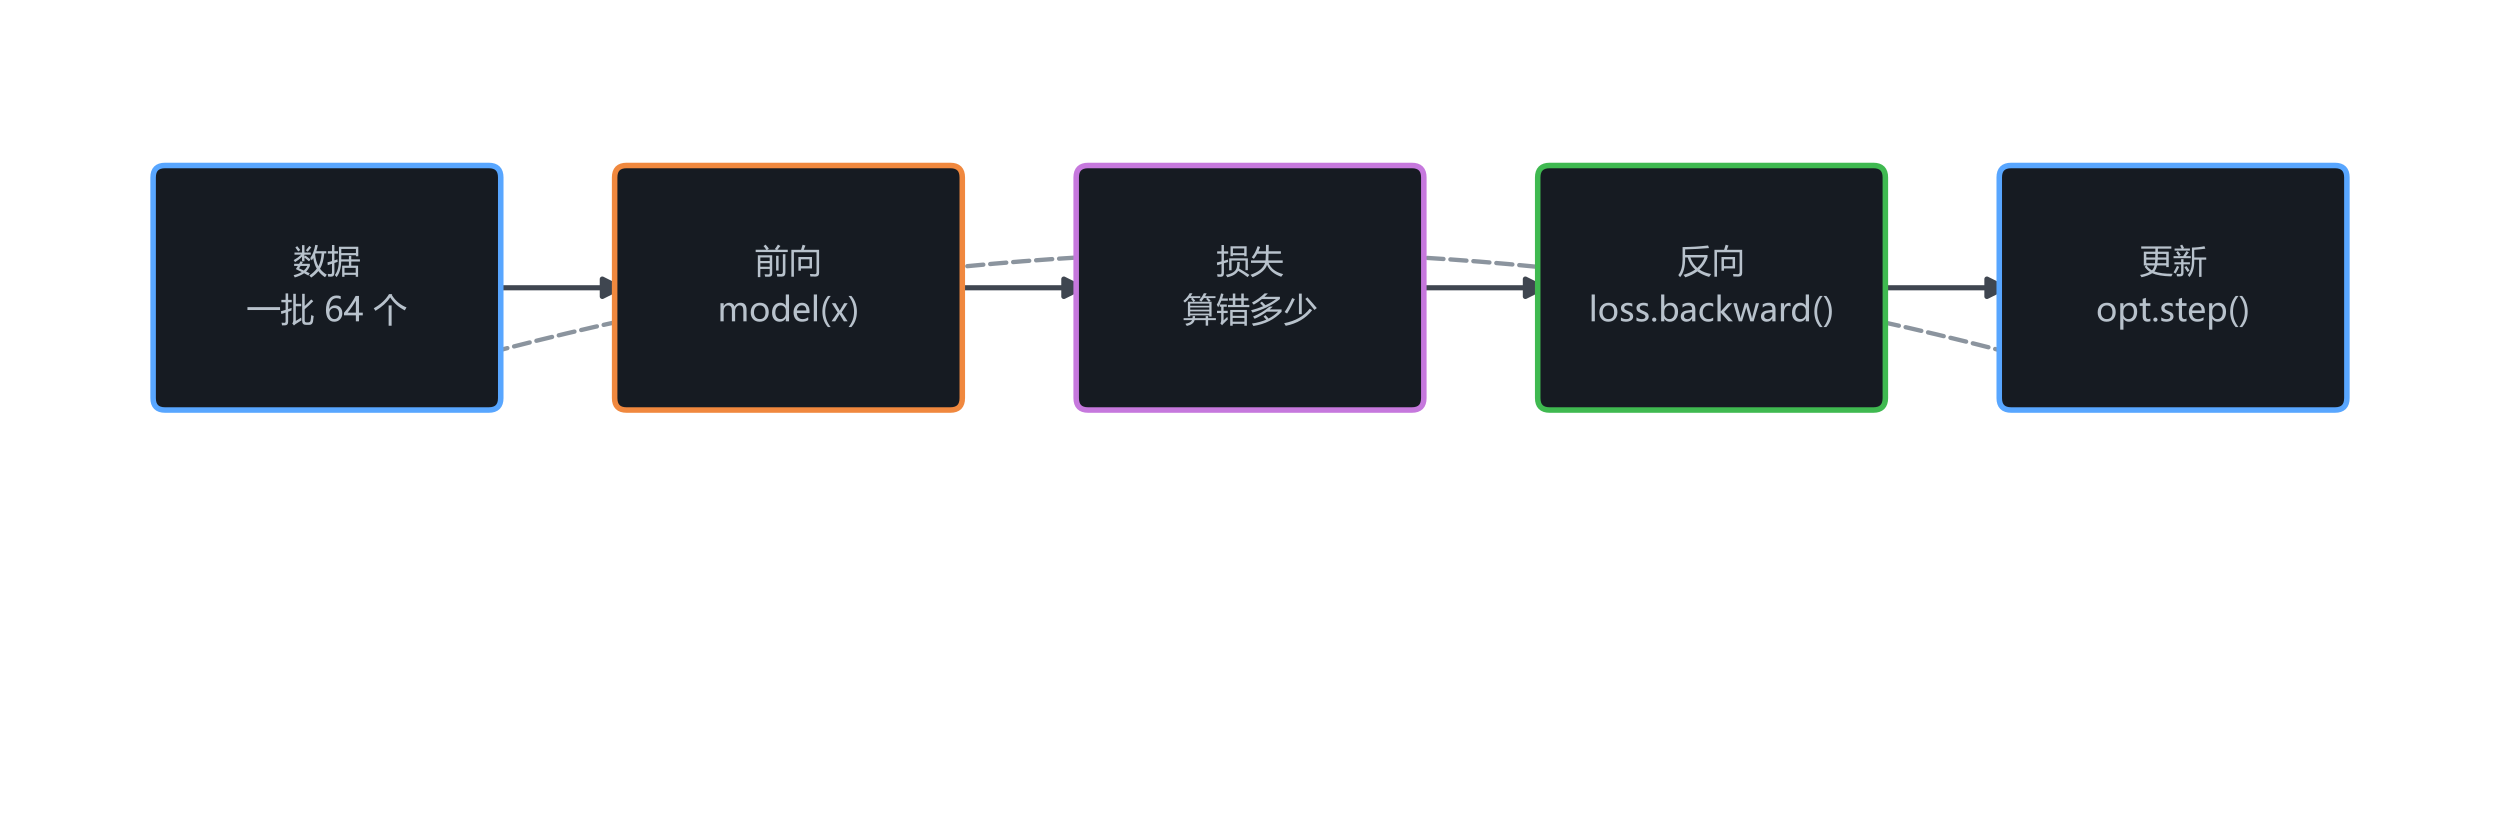
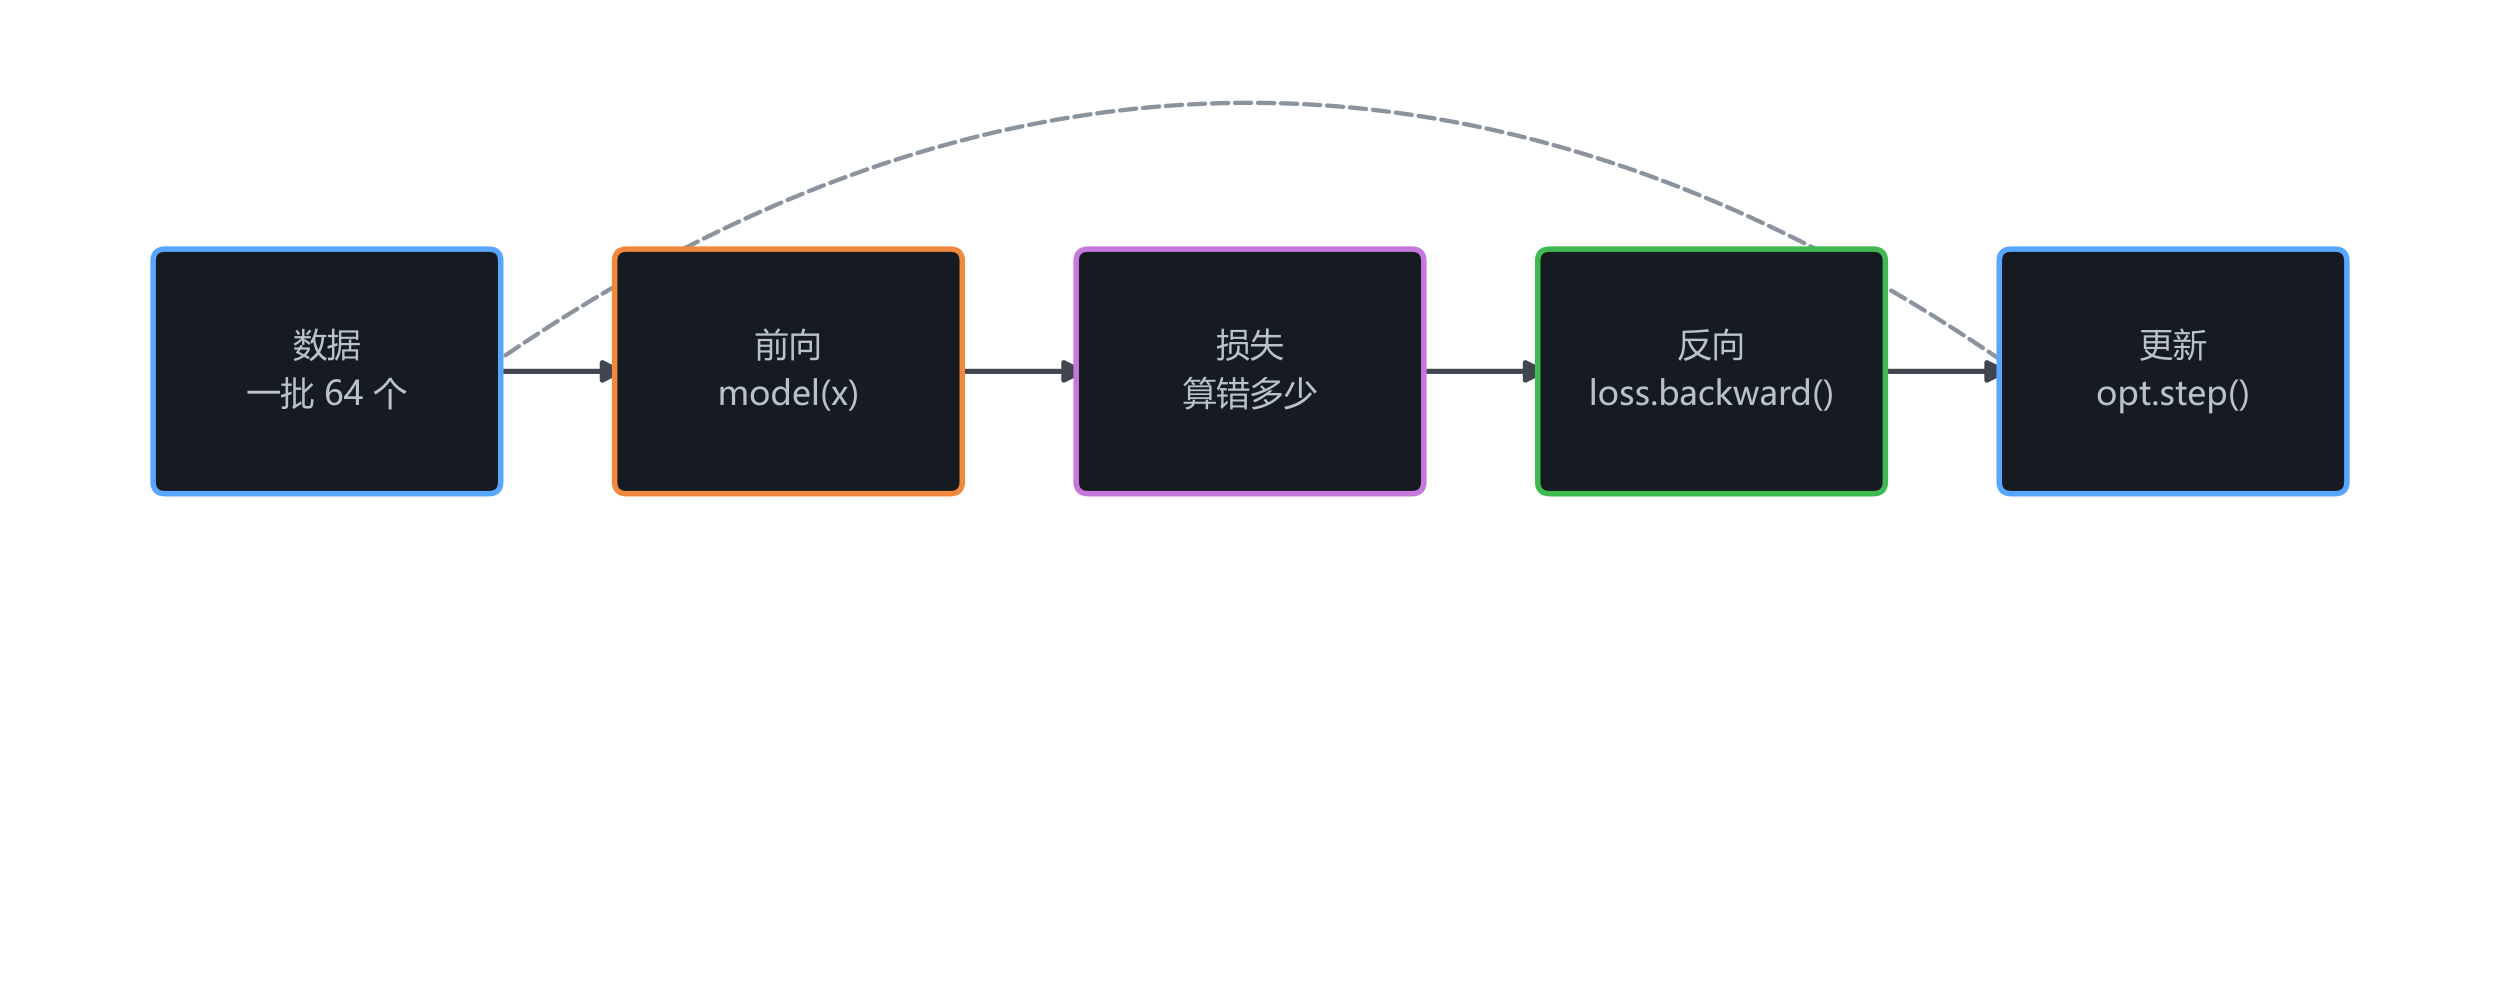
- <svg xmlns="http://www.w3.org/2000/svg" xmlns:xlink="http://www.w3.org/1999/xlink" width="632.736pt" height="209.376pt" viewBox="0 0 632.736 209.376" version="1.1">
+ <svg xmlns="http://www.w3.org/2000/svg" xmlns:xlink="http://www.w3.org/1999/xlink" width="632.736pt" height="251.712pt" viewBox="0 0 632.736 251.712" version="1.1">
  <defs>
    <style type="text/css">*{stroke-linejoin: round; stroke-linecap: butt}</style>
  </defs>
  <g id="figure_1">
    <g id="patch_1">
-       <path d="M 0 209.376  L 632.736 209.376  L 632.736 0  L 0 0  L 0 209.376  z " style="fill: none; opacity: 0" />
+       <path d="M 0 251.712  L 632.736 251.712  L 632.736 -0  L 0 -0  L 0 251.712  z " style="fill: none; opacity: 0" />
    </g>
    <g id="axes_1">
      <g id="patch_2">
-         <path d="M 548.085 100.743  Q 316.368 27.198 85.823 100.371  " clip-path="url(#p7f933f27bf)" style="fill: none; stroke-dasharray: 4.07,1.76; stroke-dashoffset: 0; stroke: #8b949e; stroke-width: 1.1; stroke-linecap: round" />
-         <path d="M 91.124 101.206  L 85.823 100.371  L 89.672 96.631  z " clip-path="url(#p7f933f27bf)" style="fill: #8b949e; stroke-dasharray: 4.07,1.76; stroke-dashoffset: 0; stroke: #8b949e; stroke-width: 1.1; stroke-linecap: round" />
+         <path d="M 548.456 123.053  Q 316.365 -70.621 85.219 122.269  " style="fill: none; stroke-dasharray: 4.07,1.76; stroke-dashoffset: 0; stroke: #8b949e; stroke-width: 1.1; stroke-linecap: round" />
+         <path d="M 90.878 120.933  L 85.219 122.269  L 87.546 116.941  z " style="fill: #8b949e; stroke-dasharray: 4.07,1.76; stroke-dashoffset: 0; stroke: #8b949e; stroke-width: 1.1; stroke-linecap: round" />
      </g>
      <g id="patch_3">
-         <path d="M 124.007 72.83  Q 141.15 72.83 156.839 72.83  " clip-path="url(#p7f933f27bf)" style="fill: none; stroke: #3f4650; stroke-width: 1.3; stroke-linecap: round" />
-         <path d="M 152.439 70.63  L 156.839 72.83  L 152.439 75.03  z " clip-path="url(#p7f933f27bf)" style="fill: #3f4650; stroke: #3f4650; stroke-width: 1.3; stroke-linecap: round" />
+         <path d="M 124.007 93.998  Q 141.15 93.998 156.839 93.998  " clip-path="url(#p7e904020bc)" style="fill: none; stroke: #3f4650; stroke-width: 1.3; stroke-linecap: round" />
+         <path d="M 152.439 91.798  L 156.839 93.998  L 152.439 96.198  z " clip-path="url(#p7e904020bc)" style="fill: #3f4650; stroke: #3f4650; stroke-width: 1.3; stroke-linecap: round" />
      </g>
      <g id="patch_4">
-         <path d="M 240.819 72.83  Q 257.962 72.83 273.651 72.83  " clip-path="url(#p7f933f27bf)" style="fill: none; stroke: #3f4650; stroke-width: 1.3; stroke-linecap: round" />
-         <path d="M 269.251 70.63  L 273.651 72.83  L 269.251 75.03  z " clip-path="url(#p7f933f27bf)" style="fill: #3f4650; stroke: #3f4650; stroke-width: 1.3; stroke-linecap: round" />
+         <path d="M 240.819 93.998  Q 257.962 93.998 273.651 93.998  " clip-path="url(#p7e904020bc)" style="fill: none; stroke: #3f4650; stroke-width: 1.3; stroke-linecap: round" />
+         <path d="M 269.251 91.798  L 273.651 93.998  L 269.251 96.198  z " clip-path="url(#p7e904020bc)" style="fill: #3f4650; stroke: #3f4650; stroke-width: 1.3; stroke-linecap: round" />
      </g>
      <g id="patch_5">
-         <path d="M 357.631 72.83  Q 374.774 72.83 390.463 72.83  " clip-path="url(#p7f933f27bf)" style="fill: none; stroke: #3f4650; stroke-width: 1.3; stroke-linecap: round" />
-         <path d="M 386.063 70.63  L 390.463 72.83  L 386.063 75.03  z " clip-path="url(#p7f933f27bf)" style="fill: #3f4650; stroke: #3f4650; stroke-width: 1.3; stroke-linecap: round" />
+         <path d="M 357.631 93.998  Q 374.774 93.998 390.463 93.998  " clip-path="url(#p7e904020bc)" style="fill: none; stroke: #3f4650; stroke-width: 1.3; stroke-linecap: round" />
+         <path d="M 386.063 91.798  L 390.463 93.998  L 386.063 96.198  z " clip-path="url(#p7e904020bc)" style="fill: #3f4650; stroke: #3f4650; stroke-width: 1.3; stroke-linecap: round" />
      </g>
      <g id="patch_6">
-         <path d="M 474.444 72.83  Q 491.586 72.83 507.275 72.83  " clip-path="url(#p7f933f27bf)" style="fill: none; stroke: #3f4650; stroke-width: 1.3; stroke-linecap: round" />
-         <path d="M 502.875 70.63  L 507.275 72.83  L 502.875 75.03  z " clip-path="url(#p7f933f27bf)" style="fill: #3f4650; stroke: #3f4650; stroke-width: 1.3; stroke-linecap: round" />
+         <path d="M 474.444 93.998  Q 491.586 93.998 507.275 93.998  " clip-path="url(#p7e904020bc)" style="fill: none; stroke: #3f4650; stroke-width: 1.3; stroke-linecap: round" />
+         <path d="M 502.875 91.798  L 507.275 93.998  L 502.875 96.198  z " clip-path="url(#p7e904020bc)" style="fill: #3f4650; stroke: #3f4650; stroke-width: 1.3; stroke-linecap: round" />
      </g>
      <g id="patch_7">
-         <path d="M 41.784 103.778  L 123.704 103.778  Q 126.738 103.778 126.738 100.744  L 126.738 44.917  Q 126.738 41.883 123.704 41.883  L 41.784 41.883  Q 38.75 41.883 38.75 44.917  L 38.75 100.744  Q 38.75 103.778 41.784 103.778  z " clip-path="url(#p7f933f27bf)" style="fill: #161b22; stroke: #58a6ff; stroke-width: 1.4; stroke-linejoin: miter" />
+         <path d="M 41.784 124.946  L 123.704 124.946  Q 126.738 124.946 126.738 121.912  L 126.738 66.085  Q 126.738 63.051 123.704 63.051  L 41.784 63.051  Q 38.75 63.051 38.75 66.085  L 38.75 121.912  Q 38.75 124.946 41.784 124.946  z " clip-path="url(#p7e904020bc)" style="fill: #161b22; stroke: #58a6ff; stroke-width: 1.4; stroke-linejoin: miter" />
      </g>
      <g id="patch_8">
-         <path d="M 158.596 103.778  L 240.516 103.778  Q 243.55 103.778 243.55 100.744  L 243.55 44.917  Q 243.55 41.883 240.516 41.883  L 158.596 41.883  Q 155.562 41.883 155.562 44.917  L 155.562 100.744  Q 155.562 103.778 158.596 103.778  z " clip-path="url(#p7f933f27bf)" style="fill: #161b22; stroke: #f0883e; stroke-width: 1.4; stroke-linejoin: miter" />
+         <path d="M 158.596 124.946  L 240.516 124.946  Q 243.55 124.946 243.55 121.912  L 243.55 66.085  Q 243.55 63.051 240.516 63.051  L 158.596 63.051  Q 155.562 63.051 155.562 66.085  L 155.562 121.912  Q 155.562 124.946 158.596 124.946  z " clip-path="url(#p7e904020bc)" style="fill: #161b22; stroke: #f0883e; stroke-width: 1.4; stroke-linejoin: miter" />
      </g>
      <g id="patch_9">
-         <path d="M 275.408 103.778  L 357.328 103.778  Q 360.362 103.778 360.362 100.744  L 360.362 44.917  Q 360.362 41.883 357.328 41.883  L 275.408 41.883  Q 272.374 41.883 272.374 44.917  L 272.374 100.744  Q 272.374 103.778 275.408 103.778  z " clip-path="url(#p7f933f27bf)" style="fill: #161b22; stroke: #c678dd; stroke-width: 1.4; stroke-linejoin: miter" />
+         <path d="M 275.408 124.946  L 357.328 124.946  Q 360.362 124.946 360.362 121.912  L 360.362 66.085  Q 360.362 63.051 357.328 63.051  L 275.408 63.051  Q 272.374 63.051 272.374 66.085  L 272.374 121.912  Q 272.374 124.946 275.408 124.946  z " clip-path="url(#p7e904020bc)" style="fill: #161b22; stroke: #c678dd; stroke-width: 1.4; stroke-linejoin: miter" />
      </g>
      <g id="patch_10">
-         <path d="M 392.22 103.778  L 474.14 103.778  Q 477.174 103.778 477.174 100.744  L 477.174 44.917  Q 477.174 41.883 474.14 41.883  L 392.22 41.883  Q 389.186 41.883 389.186 44.917  L 389.186 100.744  Q 389.186 103.778 392.22 103.778  z " clip-path="url(#p7f933f27bf)" style="fill: #161b22; stroke: #3fb950; stroke-width: 1.4; stroke-linejoin: miter" />
+         <path d="M 392.22 124.946  L 474.14 124.946  Q 477.174 124.946 477.174 121.912  L 477.174 66.085  Q 477.174 63.051 474.14 63.051  L 392.22 63.051  Q 389.186 63.051 389.186 66.085  L 389.186 121.912  Q 389.186 124.946 392.22 124.946  z " clip-path="url(#p7e904020bc)" style="fill: #161b22; stroke: #3fb950; stroke-width: 1.4; stroke-linejoin: miter" />
      </g>
      <g id="patch_11">
-         <path d="M 509.032 103.778  L 590.952 103.778  Q 593.986 103.778 593.986 100.744  L 593.986 44.917  Q 593.986 41.883 590.952 41.883  L 509.032 41.883  Q 505.998 41.883 505.998 44.917  L 505.998 100.744  Q 505.998 103.778 509.032 103.778  z " clip-path="url(#p7f933f27bf)" style="fill: #161b22; stroke: #58a6ff; stroke-width: 1.4; stroke-linejoin: miter" />
+         <path d="M 509.032 124.946  L 590.952 124.946  Q 593.986 124.946 593.986 121.912  L 593.986 66.085  Q 593.986 63.051 590.952 63.051  L 509.032 63.051  Q 505.998 63.051 505.998 66.085  L 505.998 121.912  Q 505.998 124.946 509.032 124.946  z " clip-path="url(#p7e904020bc)" style="fill: #161b22; stroke: #58a6ff; stroke-width: 1.4; stroke-linejoin: miter" />
      </g>
      <g id="text_1">
-         <g style="fill: #b8c2cc" transform="translate(74.24384 69.01844) scale(0.085 -0.085)">
+         <g style="fill: #b8c2cc" transform="translate(74.24384 90.18644) scale(0.085 -0.085)">
          <defs>
            <path id="MicrosoftYaHei-6570" d="M 4175 5303  L 4675 5228  Q 4544 4622 4369 4097  L 6281 4097  L 6281 3672  L 5888 3672  Q 5731 1834 5088 753  Q 5594 66 6375 -372  Q 6175 -647 6038 -866  Q 5275 -372 4769 309  Q 4194 -403 3400 -928  Q 3263 -747 3044 -534  Q 3919 41 4463 772  Q 3956 1647 3794 2791  Q 3663 2559 3519 2359  Q 3394 2541 3206 2759  Q 3931 3803 4175 5303  z M 150 1697  L 1100 1697  Q 1238 1934 1369 2184  L 1819 2041  Q 1719 1866 1619 1697  L 3150 1697  L 3150 1291  Q 2913 678 2431 216  Q 2775 53 3131 -109  L 2856 -541  Q 2469 -322 2050 -103  Q 1344 -609 269 -903  Q 169 -703 56 -466  Q 969 -259 1600 128  Q 1063 403 475 691  Q 675 978 863 1284  L 150 1284  L 150 1697  z M 219 3847  L 1656 3847  L 1656 5247  L 2119 5247  L 2119 3847  L 3319 3847  L 3319 3434  L 2119 3434  L 2119 3053  L 2306 3266  Q 2888 2841 3281 2516  L 2981 2166  Q 2638 2491 2119 2897  L 2119 2184  L 1656 2184  L 1656 3059  Q 1088 2466 331 2016  Q 213 2197 63 2397  Q 850 2822 1506 3434  L 219 3434  L 219 3847  z M 5388 3672  L 4219 3672  Q 4188 3591 4150 3516  Q 4263 2191 4775 1247  Q 5275 2159 5388 3672  z M 1088 834  Q 1531 634 2000 416  Q 2431 784 2675 1284  L 1375 1284  Q 1231 1053 1088 834  z M 3038 5091  L 3425 4834  Q 3081 4384 2738 4003  Q 2594 4128 2400 4266  Q 2725 4647 3038 5091  z M 381 4816  L 738 5059  Q 1019 4716 1319 4322  L 931 4047  Q 656 4453 381 4816  z " transform="scale(0.015625)" />
            <path id="MicrosoftYaHei-636e" d="M 2900 1334  L 4188 1334  L 4188 2128  L 2731 2128  Q 2663 206 1844 -841  Q 1694 -647 1506 -447  Q 2288 516 2288 2509  L 2288 4947  L 5975 4947  L 5975 3134  L 5525 3134  L 5525 3328  L 2738 3328  L 2738 2553  L 4188 2553  L 4188 3209  L 4638 3209  L 4638 2553  L 6288 2553  L 6288 2128  L 4638 2128  L 4638 1334  L 5938 1334  L 5938 -778  L 5488 -778  L 5488 -416  L 3350 -416  L 3350 -778  L 2900 -778  L 2900 1334  z M 100 1966  Q 544 2088 963 2213  L 963 3641  L 175 3641  L 175 4091  L 963 4091  L 963 5284  L 1425 5284  L 1425 4091  L 2106 4091  L 2106 3641  L 1425 3641  L 1425 2356  Q 1722 2450 2006 2547  Q 2013 2266 2044 2059  Q 1722 1956 1425 1856  L 1425 -34  Q 1425 -741 806 -753  Q 613 -759 231 -747  Q 206 -497 156 -228  Q 500 -266 681 -266  Q 963 -266 963 53  L 963 1703  Q 534 1559 163 1428  L 100 1966  z M 5525 4534  L 2738 4534  L 2738 3741  L 5525 3741  L 5525 4534  z M 5488 922  L 3350 922  L 3350 -9  L 5488 -9  L 5488 922  z " transform="scale(0.015625)" />
          </defs>
          <use xlink:href="#MicrosoftYaHei-6570" />
          <use xlink:href="#MicrosoftYaHei-636e" transform="translate(100 0)" />
        </g>
-         <g style="fill: #b8c2cc" transform="translate(62.49392 81.32352) scale(0.085 -0.085)">
+         <g style="fill: #b8c2cc" transform="translate(62.49392 102.4915) scale(0.085 -0.085)">
          <defs>
            <path id="MicrosoftYaHei-4e00" d="M 100 2703  L 6313 2703  L 6313 2153  L 100 2153  L 100 2703  z " transform="scale(0.015625)" />
            <path id="MicrosoftYaHei-6279" d="M 4125 5247  L 4613 5247  L 4613 2928  Q 5297 3519 5856 4178  L 6244 3828  Q 5381 2944 4613 2313  L 4613 172  Q 4613 -203 4931 -203  L 5300 -203  Q 5675 -203 5731 141  Q 5806 522 5850 1191  Q 6081 1091 6325 1009  Q 6269 422 6194 -9  Q 6081 -678 5475 -678  L 4869 -678  Q 4125 -678 4125 84  L 4125 5247  z M 81 1916  Q 503 2031 969 2178  L 969 3634  L 163 3634  L 163 4084  L 969 4084  L 969 5316  L 1456 5316  L 1456 4084  L 2138 4084  L 2138 3634  L 1456 3634  L 1456 2331  Q 1775 2438 2113 2553  Q 2094 2284 2088 2053  Q 1784 1941 1456 1825  L 1456 -84  Q 1456 -741 869 -766  Q 619 -778 288 -772  Q 263 -522 213 -259  Q 500 -291 731 -291  Q 969 -291 969 -34  L 969 1659  Q 578 1528 156 1391  L 81 1916  z M 3944 716  Q 3963 434 3994 191  Q 3194 -303 2869 -528  Q 2688 -659 2563 -791  L 2231 -384  Q 2431 -203 2431 147  L 2431 5247  L 2919 5247  L 2919 3334  L 3950 3334  L 3950 2872  L 2919 2872  L 2919 78  Q 3338 322 3944 716  z " transform="scale(0.015625)" />
            <path id="MicrosoftYaHei-20" transform="scale(0.015625)" />
            <path id="MicrosoftYaHei-36" d="M 3181 4219  Q 2803 4413 2391 4413  Q 1763 4413 1381 3866  Q 1000 3319 994 2372  L 1009 2372  Q 1353 3038 2106 3038  Q 2734 3038 3109 2628  Q 3484 2219 3484 1541  Q 3484 831 3051 375  Q 2619 -81 1947 -81  Q 1209 -81 789 495  Q 369 1072 369 2131  Q 369 3413 920 4167  Q 1472 4922 2372 4922  Q 2888 4922 3181 4781  L 3181 4219  z M 1031 1584  Q 1031 1106 1286 765  Q 1541 425 1963 425  Q 2363 425 2613 719  Q 2863 1013 2863 1475  Q 2863 1975 2627 2253  Q 2391 2531 1956 2531  Q 1544 2531 1287 2250  Q 1031 1969 1031 1584  z " transform="scale(0.015625)" />
            <path id="MicrosoftYaHei-34" d="M 2906 4841  L 2906 1644  L 3631 1644  L 3631 1138  L 2906 1138  L 2906 0  L 2313 0  L 2313 1138  L 53 1138  L 53 1616  Q 656 2294 1265 3178  Q 1875 4063 2272 4841  L 2906 4841  z M 741 1644  L 2313 1644  L 2313 3950  Q 1988 3366 1616 2817  Q 1244 2269 741 1644  z " transform="scale(0.015625)" />
            <path id="MicrosoftYaHei-4e2a" d="M 2913 3028  L 3481 3028  L 3481 -841  L 2913 -841  L 2913 3028  z M 3600 5178  L 3506 5034  Q 4519 3366 6319 2647  Q 6125 2341 5988 2084  Q 4150 3047 3206 4566  Q 2281 3122 400 1997  Q 263 2222 81 2491  Q 2031 3572 2981 5178  L 3600 5178  z " transform="scale(0.015625)" />
          </defs>
          <use xlink:href="#MicrosoftYaHei-4e00" />
          <use xlink:href="#MicrosoftYaHei-6279" transform="translate(100 0)" />
          <use xlink:href="#MicrosoftYaHei-20" transform="translate(200 0)" />
          <use xlink:href="#MicrosoftYaHei-36" transform="translate(229.5898 0)" />
          <use xlink:href="#MicrosoftYaHei-34" transform="translate(288.2324 0)" />
          <use xlink:href="#MicrosoftYaHei-20" transform="translate(346.875 0)" />
          <use xlink:href="#MicrosoftYaHei-4e2a" transform="translate(376.4648 0)" />
        </g>
      </g>
      <g id="text_2">
-         <g style="fill: #b8c2cc" transform="translate(191.0559 69.01844) scale(0.085 -0.085)">
+         <g style="fill: #b8c2cc" transform="translate(191.0559 90.18644) scale(0.085 -0.085)">
          <defs>
            <path id="MicrosoftYaHei-524d" d="M 1038 -841  L 563 -841  L 563 3322  L 3300 3322  L 3300 -172  Q 3300 -784 2669 -772  Q 2406 -772 1950 -759  Q 1913 -516 1856 -297  Q 2238 -328 2563 -328  Q 2825 -334 2825 -72  L 2825 722  L 1038 722  L 1038 -841  z M 150 4372  L 2169 4372  Q 1963 4697 1644 5078  L 2038 5347  Q 2425 4916 2663 4578  L 2353 4372  L 4063 4372  L 3813 4509  Q 4144 4916 4388 5359  L 4863 5084  Q 4575 4691 4284 4372  L 6263 4372  L 6263 3934  L 150 3934  L 150 4372  z M 5331 3522  L 5819 3522  L 5819 28  Q 5819 -741 5094 -747  Q 4763 -753 4269 -741  Q 4238 -484 4181 -216  Q 4644 -266 4931 -266  Q 5331 -266 5331 141  L 5331 3522  z M 4044 3222  L 4519 3222  L 4519 409  L 4044 409  L 4044 3222  z M 2825 2897  L 1038 2897  L 1038 2228  L 2825 2228  L 2825 2897  z M 1038 1141  L 2825 1141  L 2825 1809  L 1038 1809  L 1038 1141  z " transform="scale(0.015625)" />
            <path id="MicrosoftYaHei-5411" d="M 1038 -772  L 550 -772  L 550 4359  L 2394 4359  Q 2550 4822 2694 5328  L 3231 5178  Q 3069 4741 2913 4359  L 5838 4359  L 5838 -34  Q 5838 -741 5131 -741  Q 4738 -741 4181 -728  Q 4150 -509 4094 -241  Q 4631 -284 5006 -284  Q 5350 -284 5350 78  L 5350 3897  L 1038 3897  L 1038 -772  z M 1894 2997  L 4481 2997  L 4481 803  L 2369 803  L 2369 372  L 1894 372  L 1894 2997  z M 4006 2547  L 2369 2547  L 2369 1253  L 4006 1253  L 4006 2547  z " transform="scale(0.015625)" />
          </defs>
          <use xlink:href="#MicrosoftYaHei-524d" />
          <use xlink:href="#MicrosoftYaHei-5411" transform="translate(100 0)" />
        </g>
-         <g style="fill: #b8c2cc" transform="translate(181.6169 81.32352) scale(0.085 -0.085)">
+         <g style="fill: #b8c2cc" transform="translate(181.6169 102.4915) scale(0.085 -0.085)">
          <defs>
            <path id="MicrosoftYaHei-6d" d="M 5522 0  L 4909 0  L 4909 1984  Q 4909 2547 4734 2789  Q 4559 3031 4159 3031  Q 3822 3031 3581 2715  Q 3341 2400 3341 1969  L 3341 0  L 2728 0  L 2728 2047  Q 2728 3031 1969 3031  Q 1619 3031 1389 2731  Q 1159 2431 1159 1966  L 1159 0  L 547 0  L 547 3456  L 1159 3456  L 1159 2909  L 1172 2909  Q 1541 3538 2250 3538  Q 2597 3538 2862 3347  Q 3128 3156 3231 2831  Q 3616 3538 4381 3538  Q 5522 3538 5522 2131  L 5522 0  z " transform="scale(0.015625)" />
            <path id="MicrosoftYaHei-6f" d="M 316 1691  Q 316 2547 794 3042  Q 1272 3538 2091 3538  Q 2869 3538 3311 3061  Q 3753 2584 3753 1744  Q 3753 925 3281 422  Q 2809 -81 2016 -81  Q 1241 -81 778 406  Q 316 894 316 1691  z M 941 1709  Q 941 1113 1242 769  Q 1544 425 2053 425  Q 2578 425 2853 761  Q 3128 1097 3128 1725  Q 3128 2356 2853 2693  Q 2578 3031 2053 3031  Q 1538 3031 1239 2678  Q 941 2325 941 1709  z " transform="scale(0.015625)" />
            <path id="MicrosoftYaHei-64" d="M 3547 0  L 2934 0  L 2934 575  L 2922 575  Q 2544 -81 1747 -81  Q 1091 -81 703 386  Q 316 853 316 1647  Q 316 2503 753 3020  Q 1191 3538 1897 3538  Q 2603 3538 2922 2988  L 2934 2988  L 2934 5116  L 3547 5116  L 3547 0  z M 2938 2056  Q 2938 2472 2664 2751  Q 2391 3031 1991 3031  Q 1503 3031 1222 2667  Q 941 2303 941 1675  Q 941 1097 1211 761  Q 1481 425 1931 425  Q 2375 425 2656 754  Q 2938 1084 2938 1575  L 2938 2056  z " transform="scale(0.015625)" />
            <path id="MicrosoftYaHei-65" d="M 3363 1572  L 944 1572  Q 959 1019 1246 717  Q 1534 416 2050 416  Q 2631 416 3116 788  L 3116 241  Q 2659 -81 1906 -81  Q 1156 -81 736 394  Q 316 869 316 1713  Q 316 2506 777 3022  Q 1238 3538 1922 3538  Q 2600 3538 2981 3102  Q 3363 2666 3363 1881  L 3363 1572  z M 2750 2063  Q 2747 2531 2528 2787  Q 2309 3044 1913 3044  Q 1547 3044 1280 2772  Q 1013 2500 944 2063  L 2750 2063  z " transform="scale(0.015625)" />
            <path id="MicrosoftYaHei-6c" d="M 544 0  L 544 5116  L 1156 5116  L 1156 0  L 544 0  z " transform="scale(0.015625)" />
            <path id="MicrosoftYaHei-28" d="M 1531 -1100  Q 478 100 478 1847  Q 478 3594 1531 4841  L 2072 4841  Q 1016 3544 1016 1853  Q 1016 166 2066 -1100  L 1531 -1100  z " transform="scale(0.015625)" />
            <path id="MicrosoftYaHei-78" d="M 3163 3456  L 2006 1716  L 3147 0  L 2434 0  L 1775 1100  Q 1722 1188 1625 1369  L 1613 1369  Q 1609 1350 1456 1100  L 784 0  L 81 0  L 1256 1697  L 134 3456  L 847 3456  L 1494 2300  Q 1553 2194 1638 2025  L 1650 2025  L 2491 3456  L 3163 3456  z " transform="scale(0.015625)" />
            <path id="MicrosoftYaHei-29" d="M 78 -1100  Q 1131 163 1131 1853  Q 1131 3547 72 4841  L 616 4841  Q 1672 3603 1672 1847  Q 1672 91 616 -1100  L 78 -1100  z " transform="scale(0.015625)" />
          </defs>
          <use xlink:href="#MicrosoftYaHei-6d" />
          <use xlink:href="#MicrosoftYaHei-6f" transform="translate(93.70117 0)" />
          <use xlink:href="#MicrosoftYaHei-64" transform="translate(157.2754 0)" />
          <use xlink:href="#MicrosoftYaHei-65" transform="translate(221.2402 0)" />
          <use xlink:href="#MicrosoftYaHei-6c" transform="translate(277.9785 0)" />
          <use xlink:href="#MicrosoftYaHei-28" transform="translate(304.5898 0)" />
          <use xlink:href="#MicrosoftYaHei-78" transform="translate(337.9883 0)" />
          <use xlink:href="#MicrosoftYaHei-29" transform="translate(388.6719 0)" />
        </g>
      </g>
      <g id="text_3">
-         <g style="fill: #b8c2cc" transform="translate(307.868 69.01844) scale(0.085 -0.085)">
+         <g style="fill: #b8c2cc" transform="translate(307.868 90.18644) scale(0.085 -0.085)">
          <defs>
            <path id="MicrosoftYaHei-635f" d="M 2688 5041  L 5756 5041  L 5756 3134  L 5300 3134  L 5300 3316  L 3144 3316  L 3144 3147  L 2688 3147  L 2688 5041  z M 88 1947  Q 544 2053 969 2159  L 969 3622  L 144 3622  L 144 4072  L 969 4072  L 969 5278  L 1431 5278  L 1431 4072  L 2250 4072  L 2250 3622  L 1431 3622  L 1431 2284  Q 1825 2391 2188 2497  Q 2200 2222 2231 2028  Q 1881 1934 1431 1803  L 1431 -72  Q 1431 -766 881 -778  Q 588 -784 219 -772  Q 194 -516 138 -278  Q 525 -322 706 -322  Q 969 -322 969 9  L 969 1666  Q 588 1553 150 1422  L 88 1947  z M 2431 2734  L 5994 2734  L 5994 472  L 5538 472  L 5538 2316  L 2888 2316  L 2888 459  L 2431 459  L 2431 2734  z M 4456 2034  Q 4456 1253 4331 791  Q 5356 203 6288 -422  L 5938 -841  Q 5169 -241 4150 359  Q 3619 -547 2081 -872  Q 1988 -691 1794 -397  Q 3569 -134 3875 953  Q 3975 1297 3975 2034  L 4456 2034  z M 5300 4622  L 3144 4622  L 3144 3734  L 5300 3734  L 5300 4622  z " transform="scale(0.015625)" />
            <path id="MicrosoftYaHei-5931" d="M 100 -391  Q 2419 394 2872 1872  L 188 1872  L 188 2347  L 2966 2347  Q 3003 2778 3022 3609  L 1375 3609  Q 1094 3094 738 2634  Q 594 2766 344 2934  Q 1088 3853 1444 5059  L 1931 4909  Q 1791 4481 1613 4084  L 3034 4084  Q 3041 4628 3044 5309  L 3575 5309  Q 3563 4638 3550 4084  L 5888 4084  L 5888 3609  L 3538 3609  Q 3519 2850 3497 2347  L 6231 2347  L 6231 1872  L 3544 1872  Q 4138 300 6319 -272  Q 6119 -534 5944 -778  Q 3844 -28 3250 1503  Q 2756 72 488 -866  Q 356 -697 100 -391  z " transform="scale(0.015625)" />
          </defs>
          <use xlink:href="#MicrosoftYaHei-635f" />
          <use xlink:href="#MicrosoftYaHei-5931" transform="translate(100 0)" />
        </g>
-         <g style="fill: #b8c2cc" transform="translate(299.368 81.32352) scale(0.085 -0.085)">
+         <g style="fill: #b8c2cc" transform="translate(299.368 102.4915) scale(0.085 -0.085)">
          <defs>
            <path id="MicrosoftYaHei-7b97" d="M 969 3728  L 2006 3728  Q 1775 4016 1544 4266  L 1769 4428  L 1244 4428  Q 875 3963 400 3566  Q 263 3722 88 3884  Q 856 4484 1300 5347  L 1831 5347  Q 1684 5059 1506 4791  L 3325 4791  L 3325 4428  L 1919 4428  Q 2144 4200 2369 3953  L 2072 3728  L 4953 3728  Q 4716 4003 4425 4266  L 4641 4428  L 4019 4428  Q 3772 4050 3506 3753  Q 3344 3897 3125 4047  Q 3656 4603 4000 5347  L 4538 5347  Q 4394 5053 4244 4791  L 6225 4791  L 6225 4428  L 4800 4428  Q 5069 4206 5294 3972  L 4991 3728  L 5475 3728  L 5475 916  L 5038 916  L 5038 1122  L 1406 1122  L 1406 916  L 969 916  L 969 3728  z M 150 609  L 1850 609  Q 1875 788 1875 1003  L 2331 1003  Q 2331 794 2309 609  L 4356 609  L 4356 997  L 4819 997  L 4819 609  L 6300 609  L 6300 222  L 4819 222  L 4819 -828  L 4356 -828  L 4356 222  L 2244 222  Q 2019 -619 763 -884  Q 644 -691 488 -472  Q 1525 -297 1756 222  L 150 222  L 150 609  z M 5038 3378  L 1406 3378  L 1406 2959  L 5038 2959  L 5038 3378  z M 1406 1472  L 5038 1472  L 5038 1891  L 1406 1891  L 1406 1472  z M 1406 2216  L 5038 2216  L 5038 2634  L 1406 2634  L 1406 2216  z " transform="scale(0.015625)" />
            <path id="MicrosoftYaHei-9519" d="M 2625 2172  L 5806 2172  L 5806 -847  L 5331 -847  L 5331 -484  L 3100 -484  L 3100 -847  L 2625 -847  L 2625 2172  z M 2206 3128  L 3125 3128  L 3125 3966  L 2394 3966  L 2394 4391  L 3125 4391  L 3125 5291  L 3600 5291  L 3600 4391  L 4738 4391  L 4738 5291  L 5213 5291  L 5213 4391  L 6094 4391  L 6094 3966  L 5213 3966  L 5213 3128  L 6275 3128  L 6275 2703  L 2206 2703  L 2206 3128  z M 2081 847  Q 2138 566 2188 378  Q 1600 -178 1256 -528  Q 1206 -591 1081 -759  L 738 -372  Q 913 -178 913 197  L 913 1566  L 113 1566  L 113 2003  L 913 2003  L 913 2778  L 644 2778  L 644 3216  L 1981 3216  L 1981 2778  L 1369 2778  L 1369 2003  L 2150 2003  L 2150 1566  L 1369 1566  L 1369 178  Q 1763 534 2081 847  z M 75 3166  Q 613 4041 881 5316  L 1350 5216  Q 1241 4769 1103 4359  L 2175 4359  L 2175 3922  L 944 3922  Q 681 3244 331 2678  Q 213 2916 75 3166  z M 3100 -72  L 5331 -72  L 5331 647  L 3100 647  L 3100 -72  z M 5331 1759  L 3100 1759  L 3100 1047  L 5331 1047  L 5331 1759  z M 3600 3128  L 4738 3128  L 4738 3966  L 3600 3966  L 3600 3128  z " transform="scale(0.015625)" />
            <path id="MicrosoftYaHei-591a" d="M 3719 2803  L 4338 2803  Q 4050 2522 3744 2272  L 6019 2272  L 6019 1816  Q 4006 -366 650 -891  Q 538 -666 369 -422  Q 1894 -203 3100 322  Q 2919 559 2581 903  L 2956 1178  Q 3275 847 3538 522  Q 4588 1059 5344 1834  L 3200 1834  Q 2100 1009 881 484  Q 769 666 581 909  Q 2319 1609 3719 2803  z M 2775 5316  L 3406 5316  Q 3088 4972 2756 4672  L 5700 4672  L 5700 4247  Q 3550 2516 481 1666  Q 350 1916 194 2103  Q 1481 2441 2506 2872  Q 2281 3122 1913 3484  L 2263 3759  Q 2631 3403 2944 3066  Q 4088 3584 4950 4234  L 2256 4234  Q 1606 3678 713 3172  Q 575 3359 369 3566  Q 1800 4328 2775 5316  z " transform="scale(0.015625)" />
            <path id="MicrosoftYaHei-5c11" d="M 1631 4428  L 2144 4228  Q 1463 2722 669 1484  Q 475 1609 200 1766  Q 994 2916 1631 4428  z M 4138 4266  L 4531 4566  Q 5531 3491 6331 2528  L 5881 2166  Q 5006 3278 4138 4266  z M 2925 5284  L 3463 5284  L 3463 1359  L 2925 1359  L 2925 5284  z M 4988 2416  L 5444 2116  Q 3631 -216 413 -859  Q 275 -609 100 -359  Q 3350 272 4988 2416  z " transform="scale(0.015625)" />
          </defs>
          <use xlink:href="#MicrosoftYaHei-7b97" />
          <use xlink:href="#MicrosoftYaHei-9519" transform="translate(100 0)" />
          <use xlink:href="#MicrosoftYaHei-591a" transform="translate(200 0)" />
          <use xlink:href="#MicrosoftYaHei-5c11" transform="translate(300 0)" />
        </g>
      </g>
      <g id="text_4">
-         <g style="fill: #b8c2cc" transform="translate(424.6801 69.01844) scale(0.085 -0.085)">
+         <g style="fill: #b8c2cc" transform="translate(424.6801 90.18644) scale(0.085 -0.085)">
          <defs>
            <path id="MicrosoftYaHei-53cd" d="M 881 4884  Q 3369 4903 5738 5191  L 5919 4691  Q 3750 4503 1369 4434  L 1369 3372  L 5638 3372  L 5638 2909  Q 5125 1525 4100 591  Q 5019 -25 6331 -247  Q 6106 -534 5938 -803  Q 4616 -422 3697 253  Q 2738 -475 1406 -878  Q 1263 -659 1063 -397  Q 2366 -44 3278 597  Q 2256 1525 1859 2909  L 1369 2909  L 1369 2553  Q 1369 334 413 -853  Q 250 -653 63 -453  Q 881 559 881 2553  L 881 4884  z M 5050 2909  L 2366 2909  Q 2794 1678 3681 909  Q 4622 1722 5050 2909  z " transform="scale(0.015625)" />
          </defs>
          <use xlink:href="#MicrosoftYaHei-53cd" />
          <use xlink:href="#MicrosoftYaHei-5411" transform="translate(100 0)" />
        </g>
-         <g style="fill: #b8c2cc" transform="translate(402.1106 81.32352) scale(0.085 -0.085)">
+         <g style="fill: #b8c2cc" transform="translate(402.1106 102.4915) scale(0.085 -0.085)">
          <defs>
            <path id="MicrosoftYaHei-73" d="M 353 747  Q 816 413 1350 413  Q 2066 413 2066 881  Q 2066 1081 1909 1211  Q 1753 1341 1275 1519  Q 700 1750 528 1976  Q 356 2203 356 2525  Q 356 2984 745 3261  Q 1134 3538 1703 3538  Q 2144 3538 2522 3384  L 2522 2794  Q 2134 3044 1644 3044  Q 1350 3044 1165 2916  Q 981 2788 981 2578  Q 981 2372 1114 2256  Q 1247 2141 1703 1959  Q 2281 1744 2484 1512  Q 2688 1281 2688 941  Q 2688 466 2298 192  Q 1909 -81 1291 -81  Q 753 -81 353 122  L 353 747  z " transform="scale(0.015625)" />
            <path id="MicrosoftYaHei-2e" d="M 372 322  Q 372 491 487 606  Q 603 722 775 722  Q 950 722 1065 605  Q 1181 488 1181 322  Q 1181 159 1065 42  Q 950 -75 772 -75  Q 600 -75 486 42  Q 372 159 372 322  z " transform="scale(0.015625)" />
            <path id="MicrosoftYaHei-62" d="M 1159 488  L 1159 0  L 547 0  L 547 5116  L 1159 5116  L 1159 2859  L 1172 2859  Q 1578 3538 2359 3538  Q 3009 3538 3392 3080  Q 3775 2622 3775 1828  Q 3775 953 3345 436  Q 2916 -81 2200 -81  Q 1525 -81 1172 488  L 1159 488  z M 1156 1422  Q 1156 1003 1428 714  Q 1700 425 2109 425  Q 2597 425 2872 800  Q 3147 1175 3147 1838  Q 3147 2384 2890 2707  Q 2634 3031 2191 3031  Q 1741 3031 1448 2709  Q 1156 2388 1156 1891  L 1156 1422  z " transform="scale(0.015625)" />
            <path id="MicrosoftYaHei-61" d="M 628 3216  Q 1144 3538 1819 3538  Q 3069 3538 3069 2225  L 3069 0  L 2463 0  L 2463 534  L 2447 534  Q 2088 -81 1388 -81  Q 884 -81 587 191  Q 291 463 291 925  Q 291 1894 1438 2053  L 2463 2197  Q 2463 3044 1763 3044  Q 1141 3044 628 2625  L 628 3216  z M 1653 1625  Q 1228 1569 1067 1412  Q 906 1256 906 975  Q 906 728 1081 572  Q 1256 416 1544 416  Q 1944 416 2203 697  Q 2463 978 2463 1403  L 2463 1734  L 1653 1625  z " transform="scale(0.015625)" />
            <path id="MicrosoftYaHei-63" d="M 2934 156  Q 2538 -81 1978 -81  Q 1228 -81 772 400  Q 316 881 316 1647  Q 316 2497 808 3017  Q 1300 3538 2125 3538  Q 2600 3538 2938 3369  L 2938 2763  Q 2572 3031 2125 3031  Q 1600 3031 1270 2667  Q 941 2303 941 1697  Q 941 1100 1252 762  Q 1563 425 2091 425  Q 2538 425 2934 719  L 2934 156  z " transform="scale(0.015625)" />
            <path id="MicrosoftYaHei-6b" d="M 3484 0  L 2650 0  L 1172 1666  L 1159 1666  L 1159 0  L 547 0  L 547 5116  L 1159 5116  L 1159 1872  L 1172 1872  L 2575 3456  L 3363 3456  L 1800 1794  L 3484 0  z " transform="scale(0.015625)" />
            <path id="MicrosoftYaHei-77" d="M 4975 3456  L 3944 0  L 3306 0  L 2619 2425  Q 2575 2581 2563 2756  L 2550 2756  Q 2541 2625 2478 2431  L 1734 0  L 1116 0  L 78 3456  L 716 3456  L 1406 894  Q 1438 778 1453 578  L 1478 578  Q 1491 750 1538 903  L 2281 3456  L 2847 3456  L 3572 891  Q 3603 778 3622 572  L 3650 572  Q 3656 709 3706 891  L 4381 3456  L 4975 3456  z " transform="scale(0.015625)" />
            <path id="MicrosoftYaHei-72" d="M 2400 2850  Q 2247 2959 1978 2959  Q 1622 2959 1390 2626  Q 1159 2294 1159 1750  L 1159 0  L 547 0  L 547 3456  L 1159 3456  L 1159 2753  L 1172 2753  Q 1434 3516 2078 3516  Q 2288 3516 2400 3469  L 2400 2850  z " transform="scale(0.015625)" />
          </defs>
          <use xlink:href="#MicrosoftYaHei-6c" />
          <use xlink:href="#MicrosoftYaHei-6f" transform="translate(26.61133 0)" />
          <use xlink:href="#MicrosoftYaHei-73" transform="translate(90.18555 0)" />
          <use xlink:href="#MicrosoftYaHei-73" transform="translate(136.4746 0)" />
          <use xlink:href="#MicrosoftYaHei-2e" transform="translate(182.7637 0)" />
          <use xlink:href="#MicrosoftYaHei-62" transform="translate(206.8359 0)" />
          <use xlink:href="#MicrosoftYaHei-61" transform="translate(269.3281 0)" />
          <use xlink:href="#MicrosoftYaHei-63" transform="translate(324.6016 0)" />
          <use xlink:href="#MicrosoftYaHei-6b" transform="translate(374.748 0)" />
          <use xlink:href="#MicrosoftYaHei-77" transform="translate(429.1914 0)" />
          <use xlink:href="#MicrosoftYaHei-61" transform="translate(508.1465 0)" />
          <use xlink:href="#MicrosoftYaHei-72" transform="translate(563.4199 0)" />
          <use xlink:href="#MicrosoftYaHei-64" transform="translate(600.2285 0)" />
          <use xlink:href="#MicrosoftYaHei-28" transform="translate(664.1934 0)" />
          <use xlink:href="#MicrosoftYaHei-29" transform="translate(697.5918 0)" />
        </g>
      </g>
      <g id="text_5">
-         <g style="fill: #b8c2cc" transform="translate(541.4922 69.01844) scale(0.085 -0.085)">
+         <g style="fill: #b8c2cc" transform="translate(541.4922 90.18644) scale(0.085 -0.085)">
          <defs>
            <path id="MicrosoftYaHei-66f4" d="M 106 -422  Q 1250 -231 1950 166  Q 1416 534 981 1134  L 1309 1384  L 825 1384  L 825 4003  L 3019 4003  Q 3022 4272 3025 4578  L 331 4578  L 331 5016  L 6069 5016  L 6069 4578  L 3506 4578  Q 3506 4269 3503 4003  L 5575 4003  L 5575 1078  L 5100 1078  L 5100 1384  L 3350 1384  Q 3188 644 2834 244  Q 4088 -216 6325 -209  Q 6169 -484 6069 -709  Q 3588 -641 2422 -100  Q 1703 -575 394 -866  Q 269 -647 106 -422  z M 1300 2903  L 3006 2903  Q 3013 3203 3016 3578  L 1300 3578  L 1300 2903  z M 3000 2484  L 1300 2484  L 1300 1809  L 2947 1809  Q 2988 2116 3000 2484  z M 3422 1809  L 5100 1809  L 5100 2484  L 3481 2484  Q 3466 2122 3422 1809  z M 5100 3578  L 3500 3578  Q 3497 3200 3491 2903  L 5100 2903  L 5100 3578  z M 2369 453  Q 2706 744 2866 1384  L 1334 1384  Q 1766 784 2369 453  z " transform="scale(0.015625)" />
            <path id="MicrosoftYaHei-65b0" d="M 3594 4797  Q 4888 4809 5981 5053  L 6144 4572  Q 4906 4409 4038 4359  L 4038 2903  L 6319 2903  L 6319 2478  L 5425 2478  L 5425 -797  L 4963 -797  L 4963 2478  L 4038 2478  L 4038 2172  Q 4038 253 3119 -816  Q 2969 -622 2788 -416  Q 3594 466 3594 2191  L 3594 4797  z M 263 1991  L 1538 1991  L 1538 2584  L 1988 2584  L 1988 1991  L 3213 1991  L 3213 1591  L 1988 1591  L 1988 -41  Q 1988 -703 1350 -703  Q 1081 -703 744 -697  Q 719 -491 675 -222  Q 1038 -259 1244 -259  Q 1538 -259 1538 59  L 1538 1591  L 263 1591  L 263 1991  z M 88 3159  L 1094 3159  Q 828 3581 594 3884  L 931 4122  Q 1138 3872 1463 3416  L 1109 3159  L 1934 3159  Q 2275 3650 2563 4128  L 3006 3878  Q 2703 3488 2428 3159  L 3375 3159  L 3375 2759  L 88 2759  L 88 3159  z M 288 4609  L 1638 4609  Q 1503 4866 1331 5166  L 1731 5353  Q 1925 5034 2094 4709  L 1884 4609  L 3213 4609  L 3213 4209  L 288 4209  L 288 4609  z M 744 1309  L 1169 1109  Q 831 403 500 -166  Q 319 -53 88 59  Q 394 534 744 1309  z M 2544 1278  Q 2894 803 3156 403  L 2756 128  Q 2481 609 2175 1034  L 2544 1278  z " transform="scale(0.015625)" />
          </defs>
          <use xlink:href="#MicrosoftYaHei-66f4" />
          <use xlink:href="#MicrosoftYaHei-65b0" transform="translate(100 0)" />
        </g>
-         <g style="fill: #b8c2cc" transform="translate(530.49 81.32352) scale(0.085 -0.085)">
+         <g style="fill: #b8c2cc" transform="translate(530.49 102.4915) scale(0.085 -0.085)">
          <defs>
            <path id="MicrosoftYaHei-70" d="M 1159 488  L 1159 -1591  L 547 -1591  L 547 3456  L 1159 3456  L 1159 2859  L 1172 2859  Q 1578 3538 2359 3538  Q 3022 3538 3398 3073  Q 3775 2609 3775 1828  Q 3775 966 3348 442  Q 2922 -81 2200 -81  Q 1534 -81 1172 488  L 1159 488  z M 1156 1425  Q 1156 1003 1428 714  Q 1700 425 2109 425  Q 2597 425 2872 800  Q 3147 1175 3147 1838  Q 3147 2397 2890 2714  Q 2634 3031 2191 3031  Q 1738 3031 1447 2709  Q 1156 2388 1156 1884  L 1156 1425  z " transform="scale(0.015625)" />
            <path id="MicrosoftYaHei-74" d="M 2206 34  Q 2006 -75 1666 -75  Q 738 -75 738 953  L 738 2950  L 144 2950  L 144 3456  L 738 3456  L 738 4288  L 1347 4481  L 1347 3456  L 2206 3456  L 2206 2950  L 1347 2950  L 1347 1063  Q 1347 722 1462 575  Q 1578 428 1847 428  Q 2053 428 2206 544  L 2206 34  z " transform="scale(0.015625)" />
          </defs>
          <use xlink:href="#MicrosoftYaHei-6f" />
          <use xlink:href="#MicrosoftYaHei-70" transform="translate(63.57422 0)" />
          <use xlink:href="#MicrosoftYaHei-74" transform="translate(127.4414 0)" />
          <use xlink:href="#MicrosoftYaHei-2e" transform="translate(164.6973 0)" />
          <use xlink:href="#MicrosoftYaHei-73" transform="translate(188.7695 0)" />
          <use xlink:href="#MicrosoftYaHei-74" transform="translate(235.0586 0)" />
          <use xlink:href="#MicrosoftYaHei-65" transform="translate(271.4395 0)" />
          <use xlink:href="#MicrosoftYaHei-70" transform="translate(328.1777 0)" />
          <use xlink:href="#MicrosoftYaHei-28" transform="translate(392.0449 0)" />
          <use xlink:href="#MicrosoftYaHei-29" transform="translate(425.4434 0)" />
        </g>
      </g>
    </g>
  </g>
  <defs>
-     <clipPath id="p7f933f27bf">
-       <rect x="12.96" y="12.96" width="606.816" height="183.456" />
+     <clipPath id="p7e904020bc">
+       <rect x="12.96" y="12.96" width="606.816" height="225.792" />
    </clipPath>
  </defs>
</svg>
